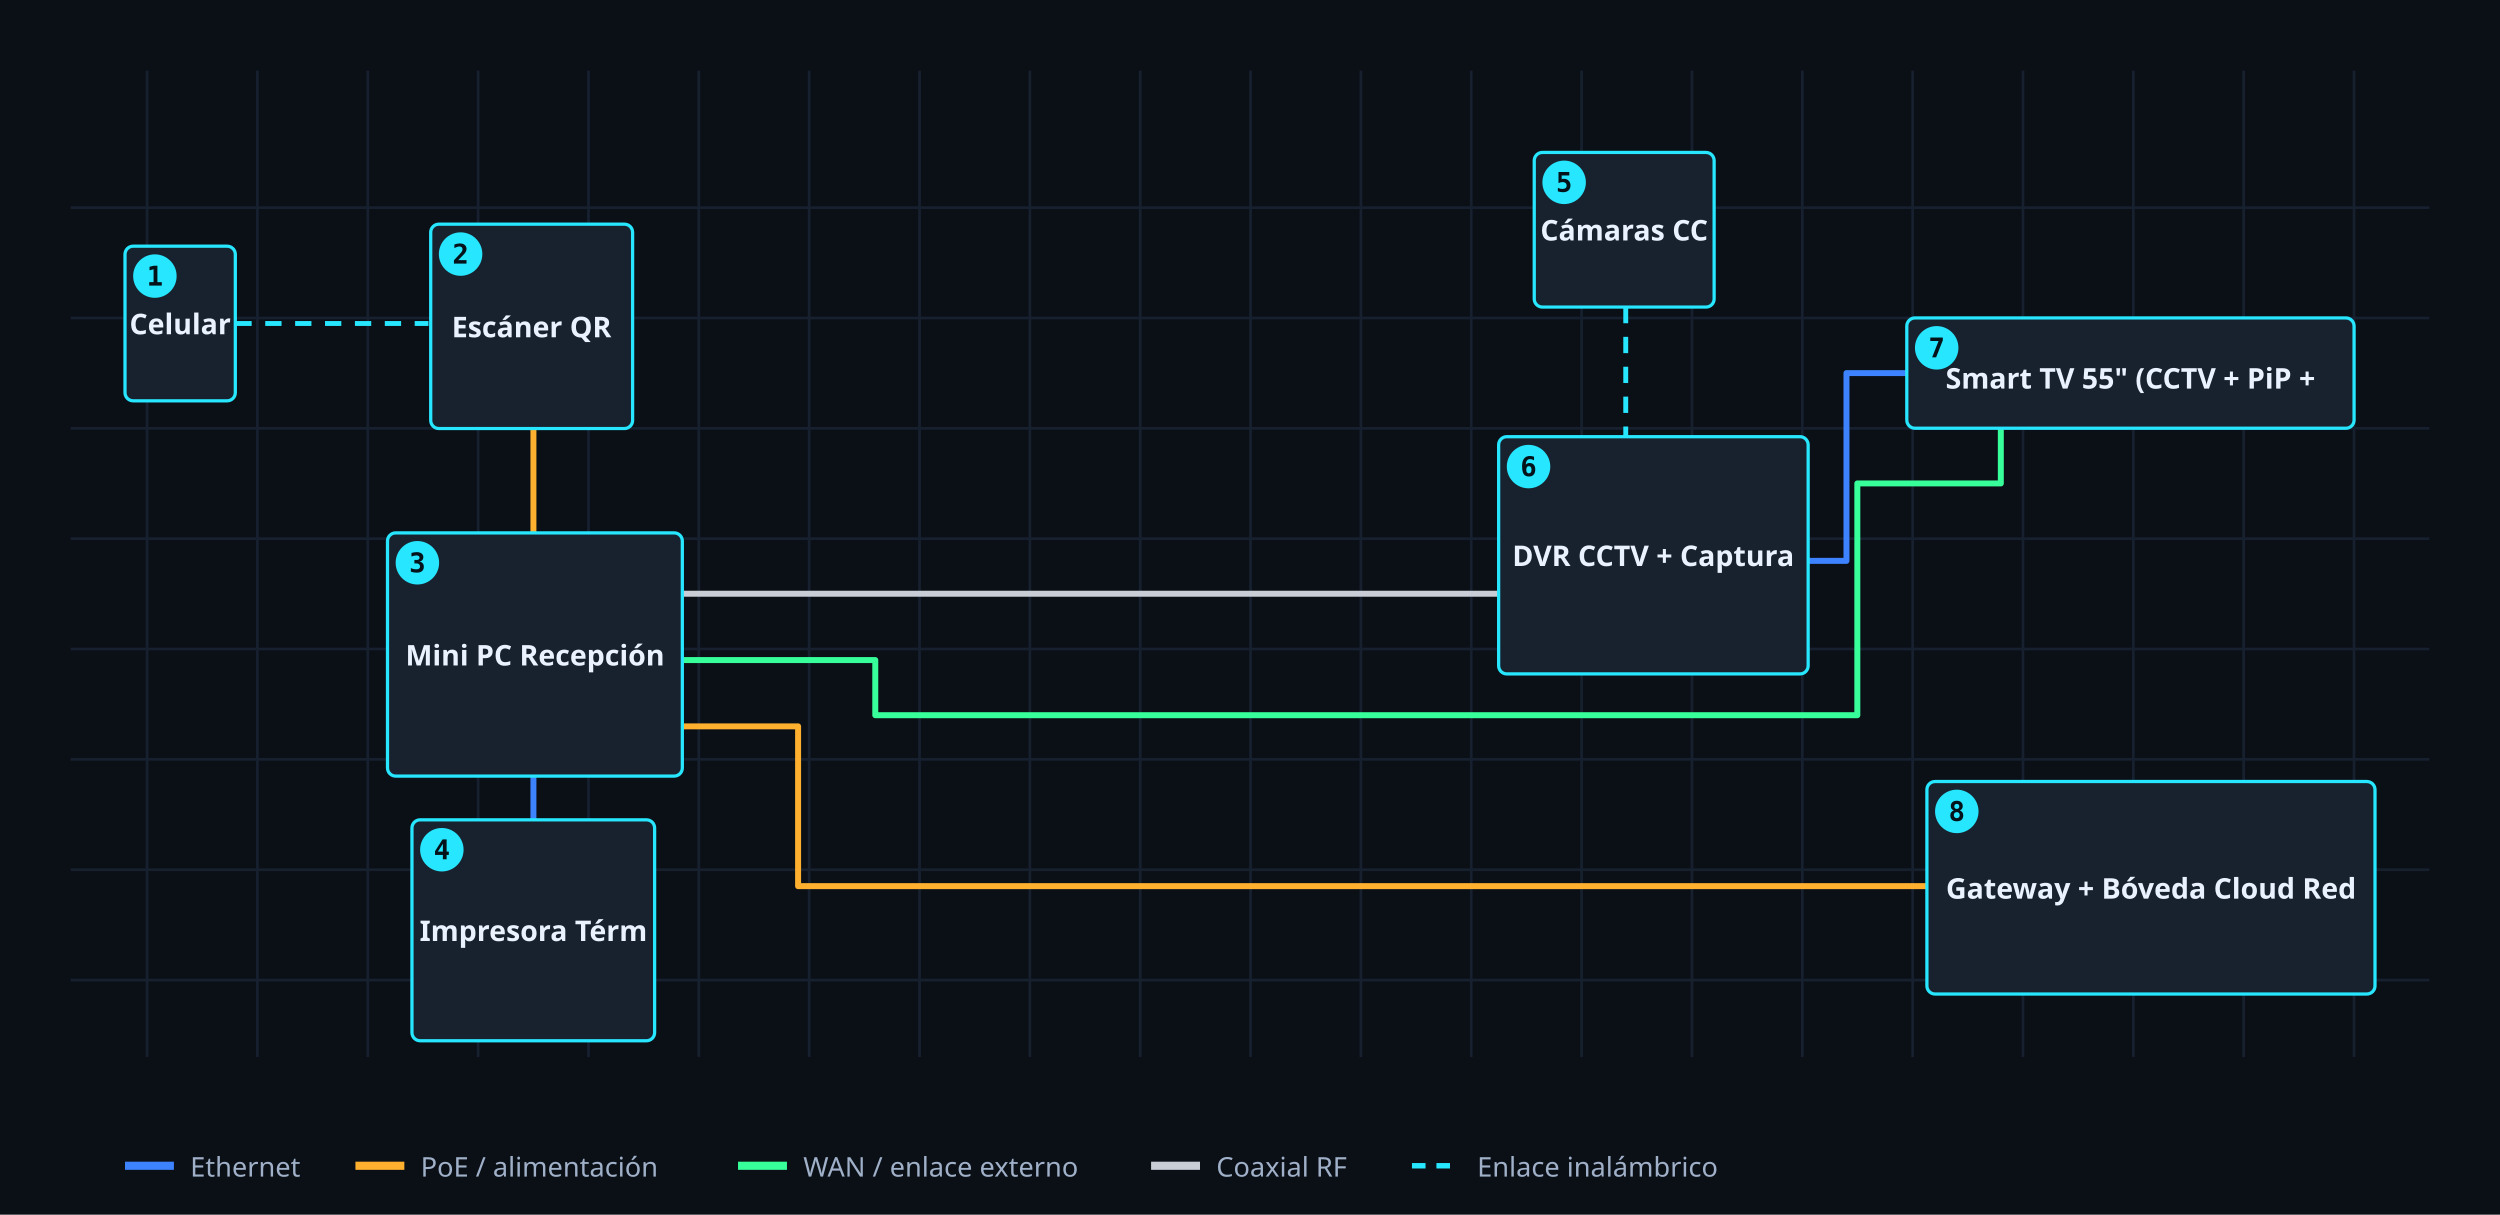
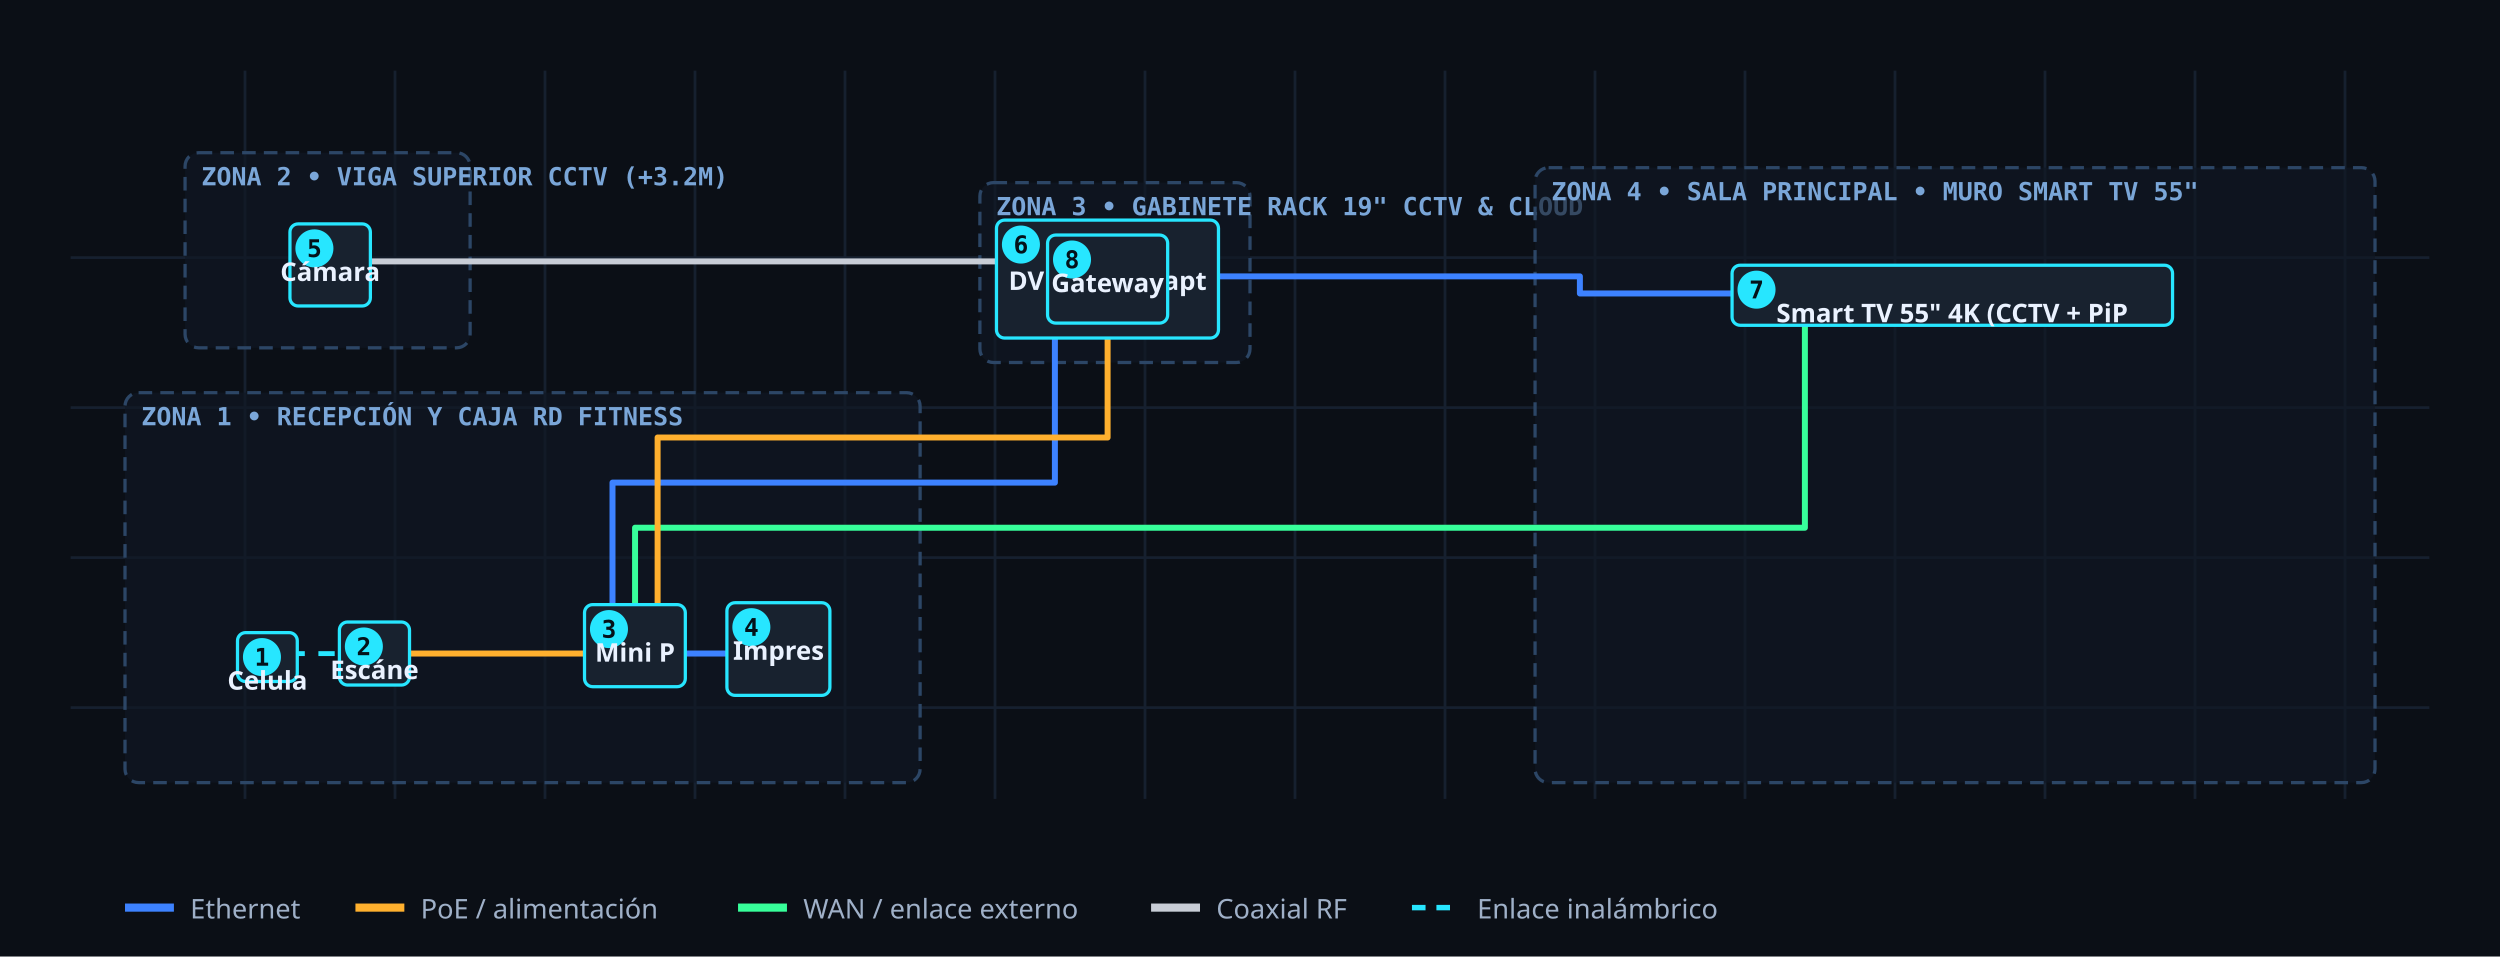
- <svg xmlns="http://www.w3.org/2000/svg" viewBox="0 0 920 447" width="100%" role="img" aria-label="Plano de planta automático">
-   <rect width="920" height="447" fill="#0b0f16" />
-   <line x1="54.122" y1="26" x2="54.122" y2="389" stroke="#16202f" stroke-width="1" />
-   <line x1="94.73" y1="26" x2="94.73" y2="389" stroke="#16202f" stroke-width="1" />
-   <line x1="135.338" y1="26" x2="135.338" y2="389" stroke="#16202f" stroke-width="1" />
-   <line x1="175.946" y1="26" x2="175.946" y2="389" stroke="#16202f" stroke-width="1" />
-   <line x1="216.554" y1="26" x2="216.554" y2="389" stroke="#16202f" stroke-width="1" />
-   <line x1="257.162" y1="26" x2="257.162" y2="389" stroke="#16202f" stroke-width="1" />
-   <line x1="297.77" y1="26" x2="297.77" y2="389" stroke="#16202f" stroke-width="1" />
-   <line x1="338.379" y1="26" x2="338.379" y2="389" stroke="#16202f" stroke-width="1" />
-   <line x1="378.987" y1="26" x2="378.987" y2="389" stroke="#16202f" stroke-width="1" />
-   <line x1="419.595" y1="26" x2="419.595" y2="389" stroke="#16202f" stroke-width="1" />
-   <line x1="460.203" y1="26" x2="460.203" y2="389" stroke="#16202f" stroke-width="1" />
-   <line x1="500.811" y1="26" x2="500.811" y2="389" stroke="#16202f" stroke-width="1" />
-   <line x1="541.419" y1="26" x2="541.419" y2="389" stroke="#16202f" stroke-width="1" />
-   <line x1="582.027" y1="26" x2="582.027" y2="389" stroke="#16202f" stroke-width="1" />
-   <line x1="622.636" y1="26" x2="622.636" y2="389" stroke="#16202f" stroke-width="1" />
-   <line x1="663.244" y1="26" x2="663.244" y2="389" stroke="#16202f" stroke-width="1" />
-   <line x1="703.852" y1="26" x2="703.852" y2="389" stroke="#16202f" stroke-width="1" />
-   <line x1="744.46" y1="26" x2="744.46" y2="389" stroke="#16202f" stroke-width="1" />
-   <line x1="785.068" y1="26" x2="785.068" y2="389" stroke="#16202f" stroke-width="1" />
-   <line x1="825.676" y1="26" x2="825.676" y2="389" stroke="#16202f" stroke-width="1" />
-   <line x1="866.284" y1="26" x2="866.284" y2="389" stroke="#16202f" stroke-width="1" />
-   <line x1="26" y1="360.666" x2="894" y2="360.666" stroke="#16202f" stroke-width="1" />
-   <line x1="26" y1="320.057" x2="894" y2="320.057" stroke="#16202f" stroke-width="1" />
-   <line x1="26" y1="279.449" x2="894" y2="279.449" stroke="#16202f" stroke-width="1" />
-   <line x1="26" y1="238.841" x2="894" y2="238.841" stroke="#16202f" stroke-width="1" />
-   <line x1="26" y1="198.233" x2="894" y2="198.233" stroke="#16202f" stroke-width="1" />
-   <line x1="26" y1="157.625" x2="894" y2="157.625" stroke="#16202f" stroke-width="1" />
-   <line x1="26" y1="117.017" x2="894" y2="117.017" stroke="#16202f" stroke-width="1" />
-   <line x1="26" y1="76.409" x2="894" y2="76.409" stroke="#16202f" stroke-width="1" />
-   <polyline fill="none" stroke="#ffb02e" stroke-width="2.2" stroke-linejoin="round" points="196.3,157.2 196.3,169.4 196.3,169.4 196.3,184.4 196.3,184.4 196.3,196.6" />
-   <polyline fill="none" stroke="#3d82ff" stroke-width="2.2" stroke-linejoin="round" points="196.3,285.1 196.3,293.3 196.3,293.3 196.3,294.1 196.3,294.1 196.3,302.2" />
-   <polyline fill="none" stroke="#c8cdd6" stroke-width="2.2" stroke-linejoin="round" points="552.0,218.5 535.7,218.5 535.7,218.5 266.9,218.5 266.9,218.5 250.7,218.5" />
-   <polyline fill="none" stroke="#37ff9a" stroke-width="2.2" stroke-linejoin="round" points="250.7,242.9 266.9,242.9 266.9,242.9 322.1,242.9 322.1,263.2 683.5,263.2 683.5,177.9 736.3,177.9 736.3,171.4 736.3,171.4 736.3,155.2" />
-   <polyline fill="none" stroke="#3d82ff" stroke-width="2.2" stroke-linejoin="round" points="664.9,206.4 677.1,206.4 677.1,206.4 679.5,206.4 679.5,137.3 690.0,137.3 690.0,137.3 702.2,137.3" />
-   <polyline fill="none" stroke="#ffb02e" stroke-width="2.2" stroke-linejoin="round" points="250.7,267.3 266.9,267.3 266.9,267.3 293.7,267.3 293.7,326.1 698.2,326.1 698.2,326.1 714.4,326.1" />
-   <line x1="86.608" y1="119.047" x2="157.672" y2="119.047" stroke="#27e6ff" stroke-width="1.8" stroke-dasharray="6 5" />
-   <line x1="598.271" y1="112.956" x2="598.271" y2="165.746" stroke="#27e6ff" stroke-width="1.8" stroke-dasharray="6 5" />
+ <svg xmlns="http://www.w3.org/2000/svg" viewBox="0 0 920 352" width="100%" role="img" aria-label="Plano arquitectónico y de planta automático">
+   <rect width="920" height="352" fill="#0b0f16" />
+   <line x1="90.16" y1="26" x2="90.16" y2="294" stroke="#16202f" stroke-width="1" />
+   <line x1="145.36" y1="26" x2="145.36" y2="294" stroke="#16202f" stroke-width="1" />
+   <line x1="200.56" y1="26" x2="200.56" y2="294" stroke="#16202f" stroke-width="1" />
+   <line x1="255.76" y1="26" x2="255.76" y2="294" stroke="#16202f" stroke-width="1" />
+   <line x1="310.96" y1="26" x2="310.96" y2="294" stroke="#16202f" stroke-width="1" />
+   <line x1="366.16" y1="26" x2="366.16" y2="294" stroke="#16202f" stroke-width="1" />
+   <line x1="421.36" y1="26" x2="421.36" y2="294" stroke="#16202f" stroke-width="1" />
+   <line x1="476.56" y1="26" x2="476.56" y2="294" stroke="#16202f" stroke-width="1" />
+   <line x1="531.76" y1="26" x2="531.76" y2="294" stroke="#16202f" stroke-width="1" />
+   <line x1="586.96" y1="26" x2="586.96" y2="294" stroke="#16202f" stroke-width="1" />
+   <line x1="642.16" y1="26" x2="642.16" y2="294" stroke="#16202f" stroke-width="1" />
+   <line x1="697.36" y1="26" x2="697.36" y2="294" stroke="#16202f" stroke-width="1" />
+   <line x1="752.56" y1="26" x2="752.56" y2="294" stroke="#16202f" stroke-width="1" />
+   <line x1="807.76" y1="26" x2="807.76" y2="294" stroke="#16202f" stroke-width="1" />
+   <line x1="862.96" y1="26" x2="862.96" y2="294" stroke="#16202f" stroke-width="1" />
+   <line x1="26" y1="260.4" x2="894" y2="260.4" stroke="#16202f" stroke-width="1" />
+   <line x1="26" y1="205.2" x2="894" y2="205.2" stroke="#16202f" stroke-width="1" />
+   <line x1="26" y1="150" x2="894" y2="150" stroke="#16202f" stroke-width="1" />
+   <line x1="26" y1="94.8" x2="894" y2="94.8" stroke="#16202f" stroke-width="1" />
  <g>
-     <rect x="46.0" y="90.6" width="40.6" height="56.9" rx="3" fill="#18222f" stroke="#27e6ff" stroke-width="1.2" />
-     <circle cx="57.0" cy="101.6" r="8" fill="#27e6ff" />
-     <text x="57.0" y="105.1" font-size="10" font-weight="700" text-anchor="middle" fill="#04121a" font-family="monospace">1</text>
-     <text x="66.3" y="123.0" font-size="10.5" font-weight="600" text-anchor="middle" fill="#eaf2ff" font-family="sans-serif">Celular </text>
+     <rect x="46.0" y="144.5" width="292.6" height="143.5" rx="5" fill="#101824" fill-opacity="0.65" stroke="#2c4666" stroke-width="1.2" stroke-dasharray="5 3" />
+     <text x="52.0" y="156.5" font-size="9.2" font-weight="700" fill="#7aa6d8" font-family="monospace">ZONA 1 • RECEPCIÓN Y CAJA RD FITNESS</text>
  </g>
  <g>
-     <rect x="158.5" y="82.5" width="74.3" height="75.2" rx="3" fill="#18222f" stroke="#27e6ff" stroke-width="1.2" />
-     <circle cx="169.5" cy="93.5" r="8" fill="#27e6ff" />
-     <text x="169.5" y="97.0" font-size="10" font-weight="700" text-anchor="middle" fill="#04121a" font-family="monospace">2</text>
-     <text x="195.6" y="124.1" font-size="10.5" font-weight="600" text-anchor="middle" fill="#eaf2ff" font-family="sans-serif">Escáner QR </text>
+     <rect x="68.1" y="56.2" width="104.9" height="71.8" rx="5" fill="#101824" fill-opacity="0.65" stroke="#2c4666" stroke-width="1.2" stroke-dasharray="5 3" />
+     <text x="74.1" y="68.2" font-size="9.2" font-weight="700" fill="#7aa6d8" font-family="monospace">ZONA 2 • VIGA SUPERIOR CCTV (+3.2M)</text>
  </g>
  <g>
-     <rect x="142.6" y="196.1" width="108.5" height="89.5" rx="3" fill="#18222f" stroke="#27e6ff" stroke-width="1.2" />
-     <circle cx="153.6" cy="207.1" r="8" fill="#27e6ff" />
-     <text x="153.6" y="210.6" font-size="10" font-weight="700" text-anchor="middle" fill="#04121a" font-family="monospace">3</text>
-     <text x="196.9" y="244.9" font-size="10.5" font-weight="600" text-anchor="middle" fill="#eaf2ff" font-family="sans-serif">Mini PC Recepción</text>
+     <rect x="360.6" y="67.2" width="99.4" height="66.2" rx="5" fill="#101824" fill-opacity="0.65" stroke="#2c4666" stroke-width="1.2" stroke-dasharray="5 3" />
+     <text x="366.6" y="79.2" font-size="9.2" font-weight="700" fill="#7aa6d8" font-family="monospace">ZONA 3 • GABINETE RACK 19" CCTV &amp; CLOUD</text>
  </g>
  <g>
-     <rect x="151.6" y="301.7" width="89.3" height="81.3" rx="3" fill="#18222f" stroke="#27e6ff" stroke-width="1.2" />
-     <circle cx="162.6" cy="312.7" r="8" fill="#27e6ff" />
-     <text x="162.6" y="316.2" font-size="10" font-weight="700" text-anchor="middle" fill="#04121a" font-family="monospace">4</text>
-     <text x="196.3" y="346.3" font-size="10.5" font-weight="600" text-anchor="middle" fill="#eaf2ff" font-family="sans-serif">Impresora Térm</text>
+     <rect x="564.9" y="61.7" width="309.1" height="226.3" rx="5" fill="#101824" fill-opacity="0.65" stroke="#2c4666" stroke-width="1.2" stroke-dasharray="5 3" />
+     <text x="570.9" y="73.7" font-size="9.2" font-weight="700" fill="#7aa6d8" font-family="monospace">ZONA 4 • SALA PRINCIPAL • MURO SMART TV 55"</text>
+   </g>
+   <polyline fill="none" stroke="#ffb02e" stroke-width="2.2" stroke-linejoin="round" points="150.2,240.5 158.5,240.5 158.5,240.5 207.3,240.5 207.3,240.5 215.6,240.5" />
+   <polyline fill="none" stroke="#3d82ff" stroke-width="2.2" stroke-linejoin="round" points="251.8,240.5 258.7,240.5 258.7,240.5 261.1,240.5 261.1,240.5 268.0,240.5" />
+   <polyline fill="none" stroke="#c8cdd6" stroke-width="2.2" stroke-linejoin="round" points="135.8,96.2 146.9,96.2 146.9,96.2 200.6,96.2 349.6,96.2 349.6,96.2 359.1,96.2 370.2,96.2" />
+   <polyline fill="none" stroke="#3d82ff" stroke-width="2.2" stroke-linejoin="round" points="388.2,123.9 388.2,135.0 388.2,135.0 388.2,177.6 225.4,177.6 225.4,212.0 225.4,212.0 225.4,223.0" />
+   <polyline fill="none" stroke="#37ff9a" stroke-width="2.2" stroke-linejoin="round" points="233.7,223.0 233.7,212.0 233.7,212.0 233.7,194.2 664.2,194.2 664.2,129.4 664.2,129.4 664.2,118.4" />
+   <polyline fill="none" stroke="#3d82ff" stroke-width="2.2" stroke-linejoin="round" points="445.0,101.7 456.0,101.7 581.4,101.7 581.4,108.0 581.4,108.0 626.8,108.0 637.9,108.0" />
+   <polyline fill="none" stroke="#ffb02e" stroke-width="2.2" stroke-linejoin="round" points="242.0,223.0 242.0,212.0 242.0,161.0 407.6,161.0 407.6,129.4 407.6,129.4 407.6,118.4" />
+   <line x1="106.168" y1="240.528" x2="125.212" y2="240.528" stroke="#27e6ff" stroke-width="1.8" stroke-dasharray="6 5" />
+   <g>
+     <rect x="87.4" y="232.8" width="22.0" height="18.0" rx="3" fill="#18222f" stroke="#27e6ff" stroke-width="1.2" />
+     <circle cx="96.4" cy="241.8" r="7" fill="#27e6ff" />
+     <text x="96.4" y="245.0" font-size="9" font-weight="700" text-anchor="middle" fill="#04121a" font-family="monospace">1</text>
+     <text x="98.4" y="253.8" font-size="9.5" font-weight="600" text-anchor="middle" fill="#eaf2ff" font-family="sans-serif">Celula</text>
  </g>
  <g>
-     <rect x="564.6" y="56.1" width="66.2" height="56.9" rx="3" fill="#18222f" stroke="#27e6ff" stroke-width="1.2" />
-     <circle cx="575.6" cy="67.1" r="8" fill="#27e6ff" />
-     <text x="575.6" y="70.6" font-size="10" font-weight="700" text-anchor="middle" fill="#04121a" font-family="monospace">5</text>
-     <text x="597.7" y="88.5" font-size="10.5" font-weight="600" text-anchor="middle" fill="#eaf2ff" font-family="sans-serif">Cámaras CC</text>
+     <rect x="124.9" y="228.9" width="25.8" height="23.2" rx="3" fill="#18222f" stroke="#27e6ff" stroke-width="1.2" />
+     <circle cx="133.9" cy="237.9" r="7" fill="#27e6ff" />
+     <text x="133.9" y="241.1" font-size="9" font-weight="700" text-anchor="middle" fill="#04121a" font-family="monospace">2</text>
+     <text x="137.8" y="249.9" font-size="9.5" font-weight="600" text-anchor="middle" fill="#eaf2ff" font-family="sans-serif">Escáne</text>
  </g>
  <g>
-     <rect x="551.5" y="160.7" width="113.9" height="87.3" rx="3" fill="#18222f" stroke="#27e6ff" stroke-width="1.2" />
-     <circle cx="562.5" cy="171.7" r="8" fill="#27e6ff" />
-     <text x="562.5" y="175.2" font-size="10" font-weight="700" text-anchor="middle" fill="#04121a" font-family="monospace">6</text>
-     <text x="608.4" y="208.3" font-size="10.5" font-weight="600" text-anchor="middle" fill="#eaf2ff" font-family="sans-serif">DVR CCTV + Captura</text>
+     <rect x="215.1" y="222.5" width="37.1" height="30.2" rx="3" fill="#18222f" stroke="#27e6ff" stroke-width="1.2" />
+     <circle cx="224.1" cy="231.5" r="7" fill="#27e6ff" />
+     <text x="224.1" y="234.7" font-size="9" font-weight="700" text-anchor="middle" fill="#04121a" font-family="monospace">3</text>
+     <text x="233.7" y="243.5" font-size="9.5" font-weight="600" text-anchor="middle" fill="#eaf2ff" font-family="sans-serif">Mini P</text>
  </g>
  <g>
-     <rect x="701.7" y="117.0" width="164.6" height="40.6" rx="3" fill="#18222f" stroke="#27e6ff" stroke-width="1.2" />
-     <circle cx="712.7" cy="128.0" r="8" fill="#27e6ff" />
-     <text x="712.7" y="131.5" font-size="10" font-weight="700" text-anchor="middle" fill="#04121a" font-family="monospace">7</text>
-     <text x="784.0" y="143.0" font-size="10.5" font-weight="600" text-anchor="middle" fill="#eaf2ff" font-family="sans-serif">Smart TV 55" (CCTV + PiP +</text>
+     <rect x="267.5" y="221.8" width="37.9" height="34.1" rx="3" fill="#18222f" stroke="#27e6ff" stroke-width="1.2" />
+     <circle cx="276.5" cy="230.8" r="7" fill="#27e6ff" />
+     <text x="276.5" y="234.0" font-size="9" font-weight="700" text-anchor="middle" fill="#04121a" font-family="monospace">4</text>
+     <text x="286.5" y="242.8" font-size="9.5" font-weight="600" text-anchor="middle" fill="#eaf2ff" font-family="sans-serif">Impres</text>
  </g>
  <g>
-     <rect x="709.1" y="287.6" width="164.9" height="78.2" rx="3" fill="#18222f" stroke="#27e6ff" stroke-width="1.2" />
-     <circle cx="720.1" cy="298.6" r="8" fill="#27e6ff" />
-     <text x="720.1" y="302.1" font-size="10" font-weight="700" text-anchor="middle" fill="#04121a" font-family="monospace">8</text>
-     <text x="791.6" y="330.7" font-size="10.5" font-weight="600" text-anchor="middle" fill="#eaf2ff" font-family="sans-serif">Gateway + Bóveda Cloud Red</text>
+     <rect x="106.7" y="82.4" width="29.6" height="30.2" rx="3" fill="#18222f" stroke="#27e6ff" stroke-width="1.2" />
+     <circle cx="115.7" cy="91.4" r="7" fill="#27e6ff" />
+     <text x="115.7" y="94.6" font-size="9" font-weight="700" text-anchor="middle" fill="#04121a" font-family="monospace">5</text>
+     <text x="121.5" y="103.4" font-size="9.5" font-weight="600" text-anchor="middle" fill="#eaf2ff" font-family="sans-serif">Cámara</text>
  </g>
-   <line x1="46" y1="429" x2="64" y2="429" stroke="#3d82ff" stroke-width="3" />
-   <text x="70" y="433" font-size="10" fill="#9fb0c8" font-family="sans-serif">Ethernet</text>
-   <line x1="130.8" y1="429" x2="148.8" y2="429" stroke="#ffb02e" stroke-width="3" />
-   <text x="154.8" y="433" font-size="10" fill="#9fb0c8" font-family="sans-serif">PoE / alimentación</text>
-   <line x1="271.6" y1="429" x2="289.6" y2="429" stroke="#37ff9a" stroke-width="3" />
-   <text x="295.6" y="433" font-size="10" fill="#9fb0c8" font-family="sans-serif">WAN / enlace externo</text>
-   <line x1="423.6" y1="429" x2="441.6" y2="429" stroke="#c8cdd6" stroke-width="3" />
-   <text x="447.6" y="433" font-size="10" fill="#9fb0c8" font-family="sans-serif">Coaxial RF</text>
-   <line x1="519.6" y1="429" x2="537.6" y2="429" stroke="#27e6ff" stroke-width="2" stroke-dasharray="5 4" />
-   <text x="543.6" y="433" font-size="10" fill="#9fb0c8" font-family="sans-serif">Enlace inalámbrico</text>
+   <g>
+     <rect x="366.7" y="81.0" width="81.7" height="43.4" rx="3" fill="#18222f" stroke="#27e6ff" stroke-width="1.2" />
+     <circle cx="375.7" cy="90.0" r="7" fill="#27e6ff" />
+     <text x="375.7" y="93.2" font-size="9" font-weight="700" text-anchor="middle" fill="#04121a" font-family="monospace">6</text>
+     <text x="407.6" y="106.7" font-size="9.5" font-weight="600" text-anchor="middle" fill="#eaf2ff" font-family="sans-serif">DVR 4CH + Capt</text>
+   </g>
+   <g>
+     <rect x="637.4" y="97.6" width="162.1" height="22.1" rx="3" fill="#18222f" stroke="#27e6ff" stroke-width="1.2" />
+     <circle cx="646.4" cy="106.6" r="7" fill="#27e6ff" />
+     <text x="646.4" y="109.8" font-size="9" font-weight="700" text-anchor="middle" fill="#04121a" font-family="monospace">7</text>
+     <text x="718.4" y="118.6" font-size="9.5" font-weight="600" text-anchor="middle" fill="#eaf2ff" font-family="sans-serif">Smart TV 55" 4K (CCTV + PiP</text>
+   </g>
+   <g>
+     <rect x="385.5" y="86.5" width="44.2" height="32.4" rx="3" fill="#18222f" stroke="#27e6ff" stroke-width="1.2" />
+     <circle cx="394.5" cy="95.5" r="7" fill="#27e6ff" />
+     <text x="394.5" y="98.7" font-size="9" font-weight="700" text-anchor="middle" fill="#04121a" font-family="monospace">8</text>
+     <text x="407.6" y="107.5" font-size="9.5" font-weight="600" text-anchor="middle" fill="#eaf2ff" font-family="sans-serif">Gateway</text>
+   </g>
+   <line x1="46" y1="334" x2="64" y2="334" stroke="#3d82ff" stroke-width="3" />
+   <text x="70" y="338" font-size="10" fill="#9fb0c8" font-family="sans-serif">Ethernet</text>
+   <line x1="130.8" y1="334" x2="148.8" y2="334" stroke="#ffb02e" stroke-width="3" />
+   <text x="154.8" y="338" font-size="10" fill="#9fb0c8" font-family="sans-serif">PoE / alimentación</text>
+   <line x1="271.6" y1="334" x2="289.6" y2="334" stroke="#37ff9a" stroke-width="3" />
+   <text x="295.6" y="338" font-size="10" fill="#9fb0c8" font-family="sans-serif">WAN / enlace externo</text>
+   <line x1="423.6" y1="334" x2="441.6" y2="334" stroke="#c8cdd6" stroke-width="3" />
+   <text x="447.6" y="338" font-size="10" fill="#9fb0c8" font-family="sans-serif">Coaxial RF</text>
+   <line x1="519.6" y1="334" x2="537.6" y2="334" stroke="#27e6ff" stroke-width="2" stroke-dasharray="5 4" />
+   <text x="543.6" y="338" font-size="10" fill="#9fb0c8" font-family="sans-serif">Enlace inalámbrico</text>
</svg>
